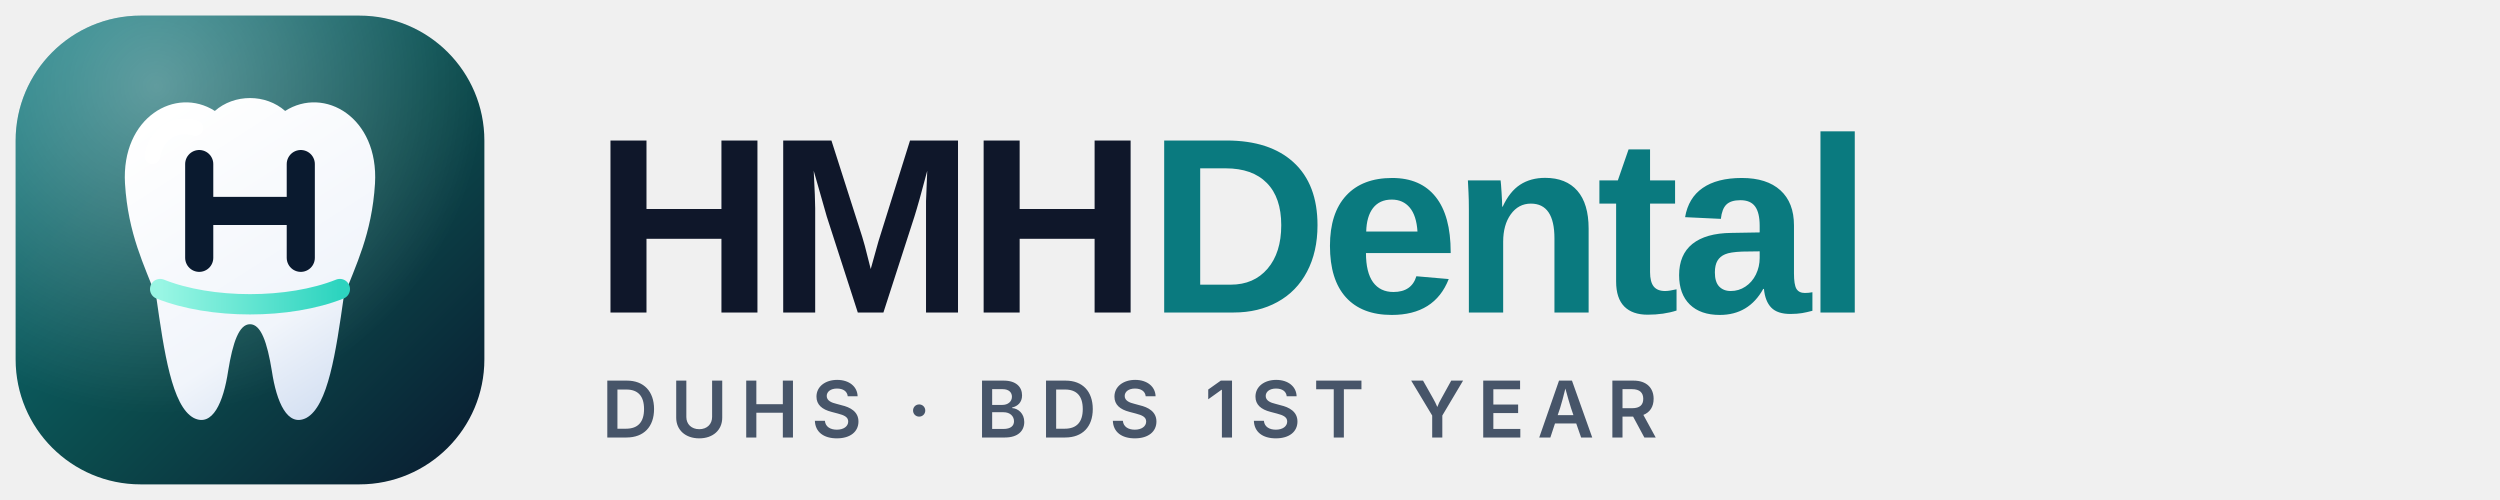
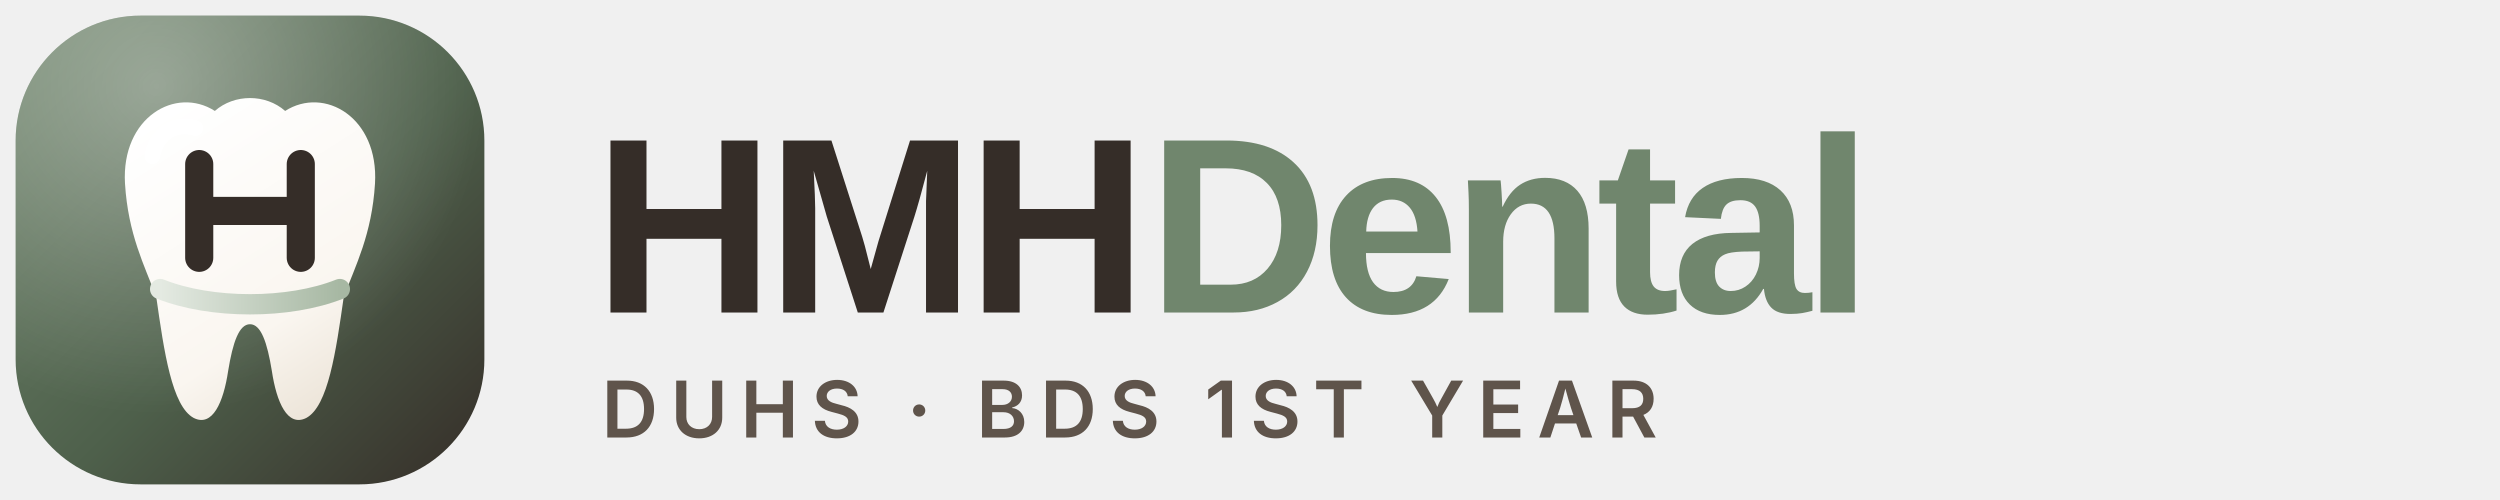
<svg xmlns="http://www.w3.org/2000/svg" viewBox="0 0 320 64">
  <svg x="0" y="0" width="64" height="64" viewBox="0 0 64 64">
    <defs>
      <linearGradient id="hmh-bg" x1="0" y1="0" x2="1" y2="1">
-         <stop offset="0" stop-color="#0a7a7f" />
-         <stop offset="0.55" stop-color="#0b4a4c" />
-         <stop offset="1" stop-color="#0a1a2f" />
+         <stop offset="0" stop-color="#70866d" />
+         <stop offset="0.55" stop-color="#4e604b" />
+         <stop offset="1" stop-color="#352d28" />
      </linearGradient>
      <linearGradient id="hmh-tooth" x1="0.25" y1="0" x2="0.75" y2="1">
        <stop offset="0" stop-color="#ffffff" />
-         <stop offset="0.7" stop-color="#f1f5fb" />
-         <stop offset="1" stop-color="#d4e0f2" />
+         <stop offset="0.7" stop-color="#faf6f0" />
+         <stop offset="1" stop-color="#ece4d8" />
      </linearGradient>
      <linearGradient id="hmh-band" x1="0" y1="0" x2="1" y2="0">
-         <stop offset="0" stop-color="#99f6e4" />
-         <stop offset="1" stop-color="#2dd4bf" />
+         <stop offset="0" stop-color="#e4eae2" />
+         <stop offset="1" stop-color="#a7b8a3" />
      </linearGradient>
      <radialGradient id="hmh-gloss" cx="0.3" cy="0.15" r="0.7">
        <stop offset="0" stop-color="#ffffff" stop-opacity="0.35" />
        <stop offset="1" stop-color="#ffffff" stop-opacity="0" />
      </radialGradient>
    </defs>
    <rect x="2" y="2" width="60" height="60" rx="16" fill="url(#hmh-bg)" />
    <rect x="2" y="2" width="60" height="60" rx="16" fill="url(#hmh-gloss)" />
    <path d="M16 23.5 C15.5 15 22.5 11 27.5 14.2 C30 12 34 12 36.5 14.2 C41.5 11 48.5 15 48 23.5 C47.6 30 45.5 34 44 38 C43 45 42 52 39.2 53.5 C36.8 54.7 35.4 51.5 34.8 47.5 C34.2 43.8 33.4 41.5 32 41.5 C30.6 41.5 29.8 43.8 29.2 47.5 C28.6 51.5 27.2 54.7 24.8 53.5 C22 52 21 45 20 38 C18.5 34 16.4 30 16 23.5 Z" fill="url(#hmh-tooth)" />
-     <path d="M25.5 21 V33 M38.5 21 V33 M25.5 27 H38.5" stroke="#0a1a2f" stroke-width="3.6" stroke-linecap="round" fill="none" />
+     <path d="M25.5 21 V33 M38.5 21 V33 M25.5 27 H38.5" stroke="#352d28" stroke-width="3.6" stroke-linecap="round" fill="none" />
    <path d="M20.5 37 C27 39.6 37 39.6 43.5 37" stroke="url(#hmh-band)" stroke-width="2.6" stroke-linecap="round" fill="none" />
    <path d="M19.5 20 C20 17 22.5 15.6 25 16.4" stroke="#ffffff" stroke-width="2" stroke-linecap="round" fill="none" />
  </svg>
-   <text x="76" y="40" font-family="Manrope, Arial, sans-serif" font-size="32" font-weight="800" letter-spacing="-1" fill="#0f172a">HMH<tspan fill="#0a7a7f">Dental</tspan>
+   <text x="76" y="40" font-family="Manrope, Arial, sans-serif" font-size="32" font-weight="800" letter-spacing="-1" fill="#352d28">HMH<tspan fill="#70866d">Dental</tspan>
  </text>
-   <text x="77" y="56" font-family="Inter, Arial, sans-serif" font-size="10" font-weight="600" letter-spacing="1.6" fill="#475569">DUHS · BDS 1ST YEAR</text>
+   <text x="77" y="56" font-family="Inter, Arial, sans-serif" font-size="10" font-weight="600" letter-spacing="1.6" fill="#5f544b">DUHS · BDS 1ST YEAR</text>
</svg>
